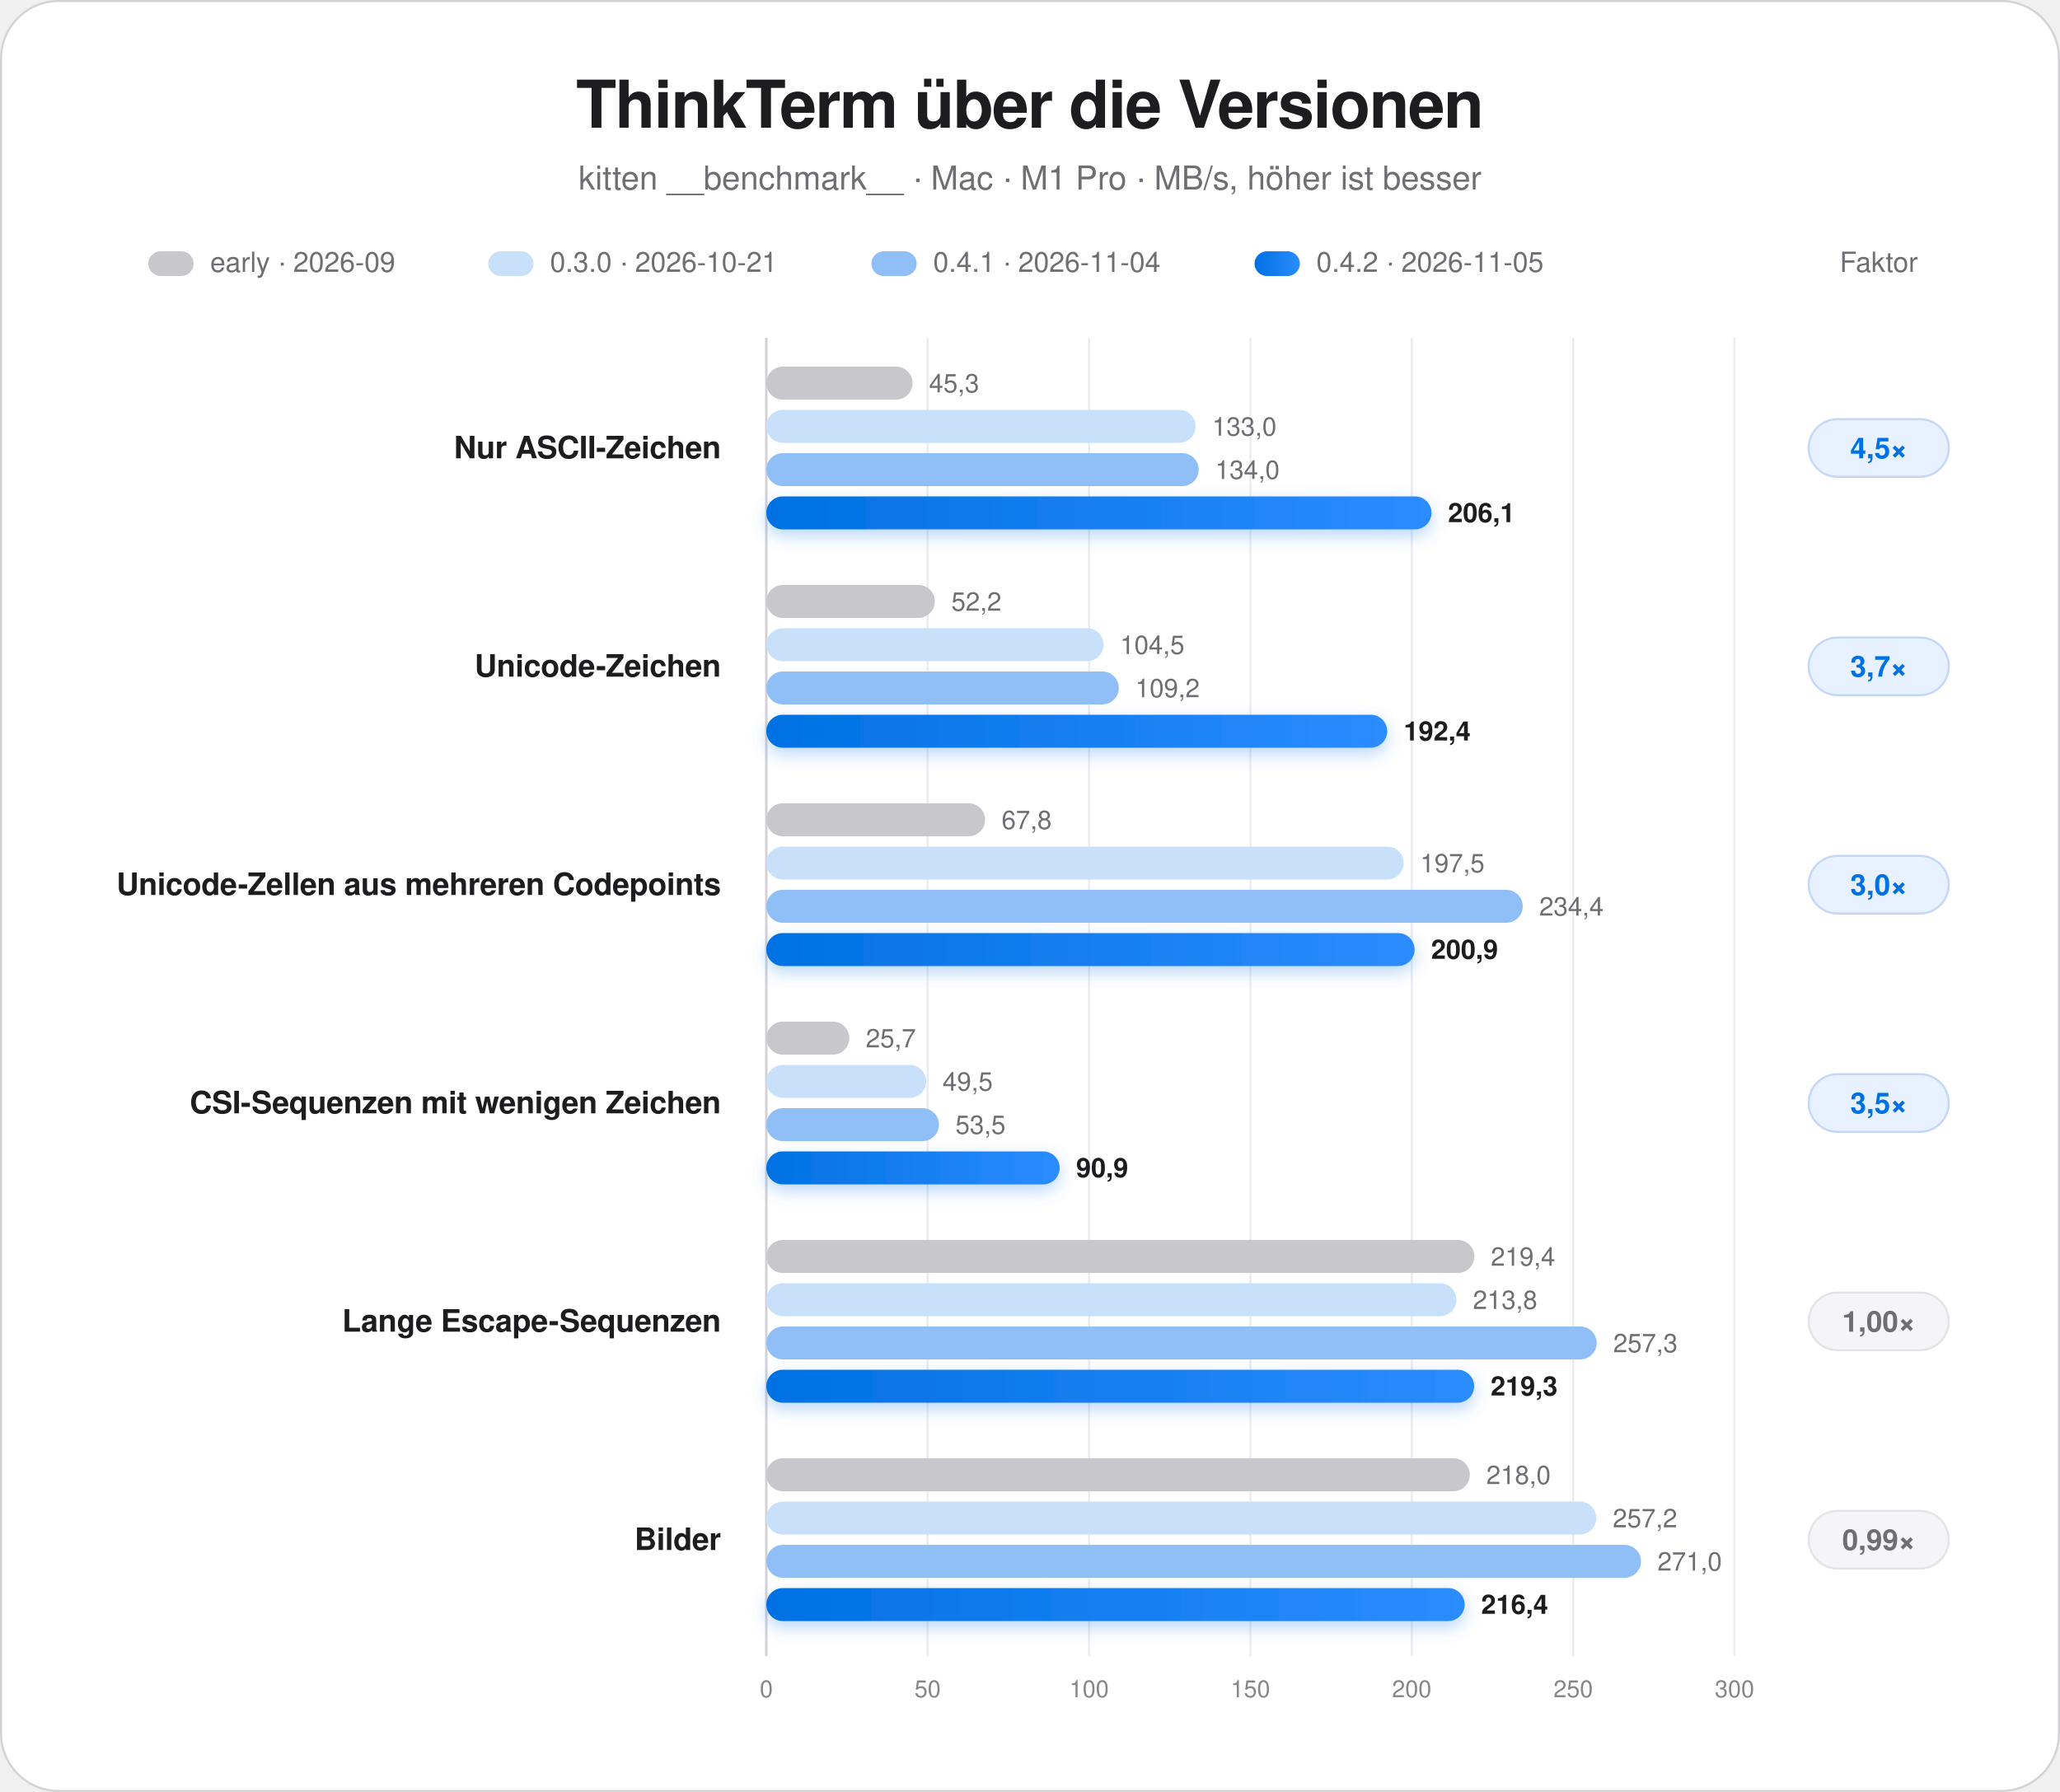
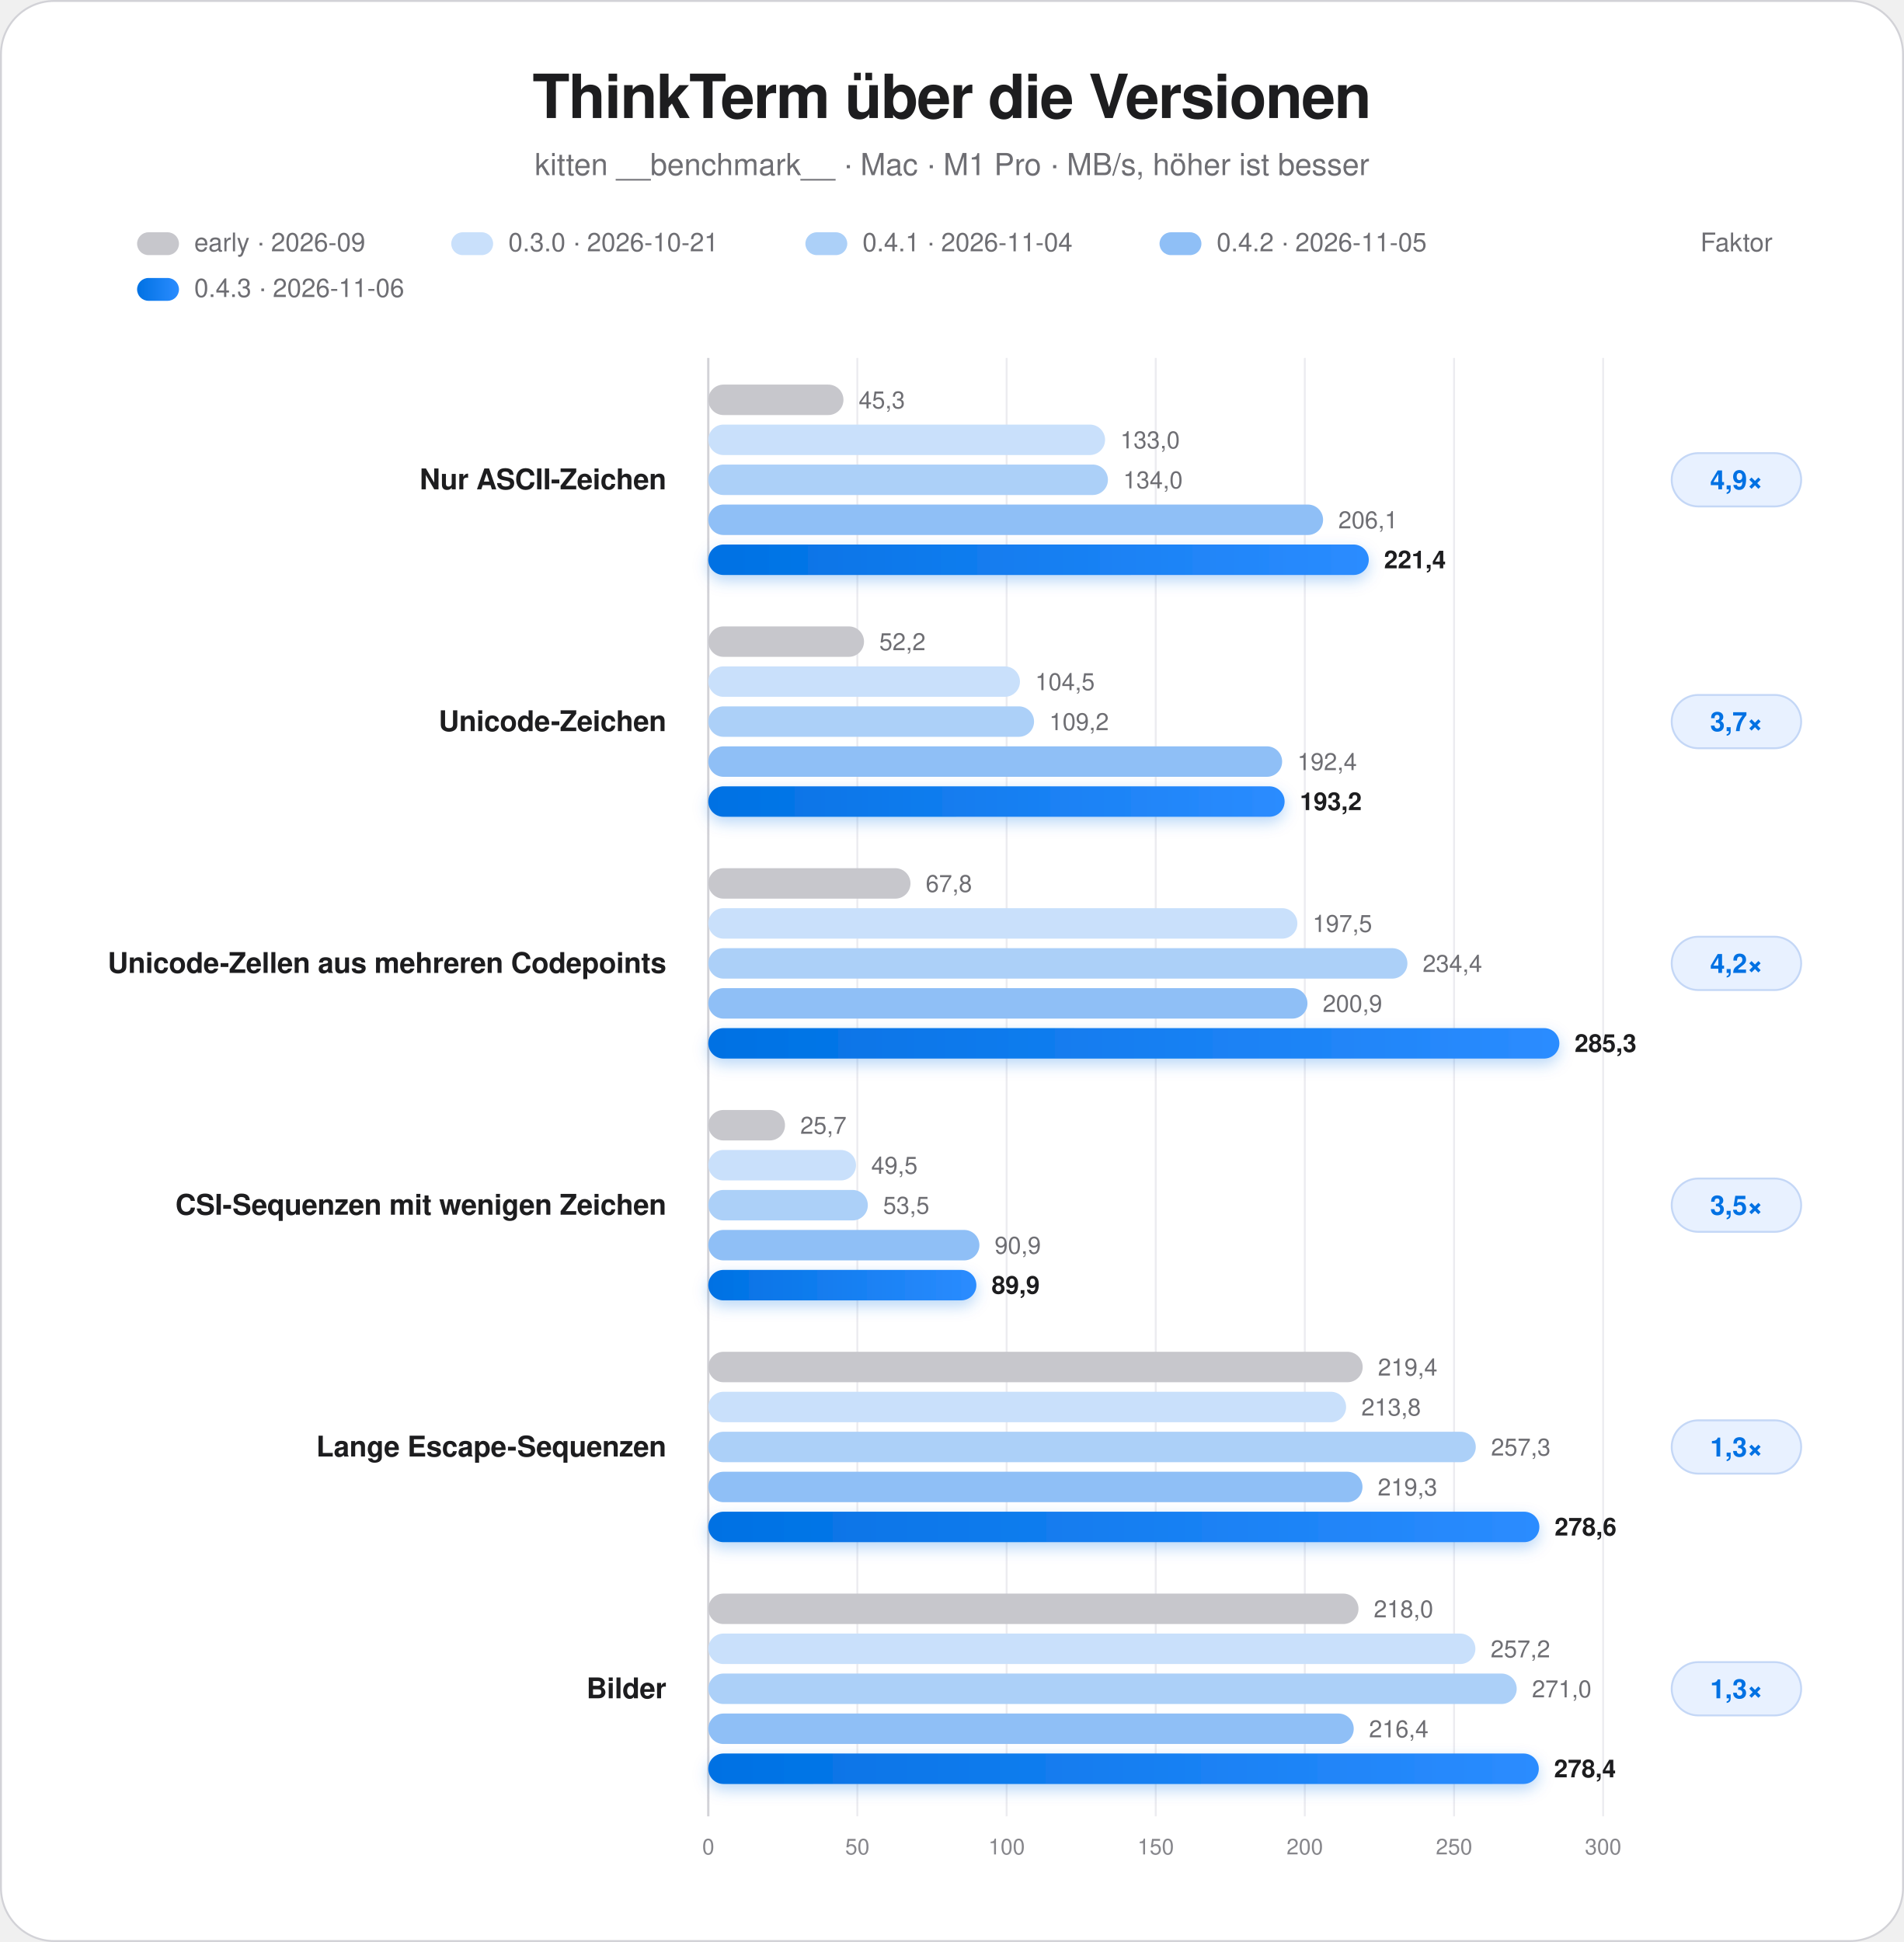
- <svg xmlns="http://www.w3.org/2000/svg" viewBox="0 0 1000 870" width="1000" height="870" role="img" aria-labelledby="t d">
+ <svg xmlns="http://www.w3.org/2000/svg" viewBox="0 0 1000 1020" width="1000" height="1020" role="img" aria-labelledby="t d">
  <defs>
    <linearGradient id="ours" x1="0" y1="0" x2="1" y2="0">
      <stop offset="0" stop-color="#0071e3" />
      <stop offset="1" stop-color="#2b8cff" />
    </linearGradient>
    <filter id="glow" x="-10%" y="-80%" width="120%" height="300%">
      <feDropShadow dx="0" dy="3" stdDeviation="4" flood-color="#0071e3" flood-opacity="0.28" />
    </filter>
  </defs>
  <style>
text { font-family: -apple-system, BlinkMacSystemFont, 'SF Pro Display', 'SF Pro Text', 'Segoe UI', 'Helvetica Neue', Helvetica, Arial, sans-serif; fill: #1d1d1f; }
.headline { font-size: 32px; font-weight: 700; letter-spacing: -0.6px; }
.subhead { font-size: 16px; fill: #6e6e73; }
.label { font-size: 15px; font-weight: 600; letter-spacing: -0.1px; }
.legend { font-size: 13.5px; font-weight: 500; fill: #6e6e73; }
.val-ours { font-size: 13px; font-weight: 700; }
.val-theirs { font-size: 12.5px; font-weight: 500; fill: #6e6e73; }
.tick { font-size: 11.5px; fill: #86868b; }
.caption { font-size: 13px; font-weight: 500; fill: #86868b; }
.grid { stroke: #ececf0; stroke-width: 1; }
.axis { stroke: #d2d2d7; stroke-width: 1.2; }
.ours { fill: url(#ours); }
.ours-bar { fill: url(#ours); filter: url(#glow); }
.theirs { fill: #c7c7cc; }
.mid0 { fill: #c9e0fb; }
- .mid1 { fill: #8fbff6; }
+ .mid1 { fill: #acd0f8; }
+ .mid2 { fill: #8fbff6; }
.win { fill: #e8f1ff; stroke: #c4d7f6; }
.win-t { font-size: 14px; font-weight: 700; fill: #0071e3; }
.even { fill: #f5f5f7; stroke: #e3e3e8; }
.even-t { font-size: 14px; font-weight: 700; fill: #6e6e73; }
</style>
-   <rect x="0.5" y="0.5" width="999" height="869" rx="28" fill="#ffffff" stroke="#d2d2d7" />
+   <rect x="0.5" y="0.5" width="999" height="1019" rx="28" fill="#ffffff" stroke="#d2d2d7" />
  <text x="500" y="62" class="headline" text-anchor="middle">ThinkTerm über die Versionen</text>
  <text x="500" y="92" class="subhead" text-anchor="middle">kitten __benchmark__ · Mac · M1 Pro · MB/s, höher ist besser</text>
  <rect x="72" y="122" width="22" height="12" rx="6" class="theirs" />
  <text x="102" y="132" class="legend">early · 2026-09</text>
  <rect x="237" y="122" width="22" height="12" rx="6" class="mid0" />
  <text x="267" y="132" class="legend">0.3.0 · 2026-10-21</text>
  <rect x="423" y="122" width="22" height="12" rx="6" class="mid1" />
  <text x="453" y="132" class="legend">0.4.1 · 2026-11-04</text>
-   <rect x="609" y="122" width="22" height="12" rx="6" class="ours" />
+   <rect x="609" y="122" width="22" height="12" rx="6" class="mid2" />
  <text x="639" y="132" class="legend">0.4.2 · 2026-11-05</text>
+   <rect x="72" y="146" width="22" height="12" rx="6" class="ours" />
+   <text x="102" y="156" class="legend">0.4.3 · 2026-11-06</text>
  <text x="912" y="132" class="legend" text-anchor="middle">Faktor</text>
-   <line x1="450.3" y1="164" x2="450.3" y2="804" class="grid" />
-   <text x="450.3" y="824" class="tick" text-anchor="middle">50</text>
-   <line x1="528.7" y1="164" x2="528.7" y2="804" class="grid" />
-   <text x="528.7" y="824" class="tick" text-anchor="middle">100</text>
-   <line x1="607.0" y1="164" x2="607.0" y2="804" class="grid" />
-   <text x="607.0" y="824" class="tick" text-anchor="middle">150</text>
-   <line x1="685.3" y1="164" x2="685.3" y2="804" class="grid" />
-   <text x="685.3" y="824" class="tick" text-anchor="middle">200</text>
-   <line x1="763.7" y1="164" x2="763.7" y2="804" class="grid" />
-   <text x="763.7" y="824" class="tick" text-anchor="middle">250</text>
-   <line x1="842.0" y1="164" x2="842.0" y2="804" class="grid" />
-   <text x="842.0" y="824" class="tick" text-anchor="middle">300</text>
-   <line x1="372" y1="164" x2="372" y2="804" class="axis" />
-   <text x="372" y="824" class="tick" text-anchor="middle">0</text>
-   <text x="350" y="222.5" class="label" text-anchor="end">Nur ASCII-Zeichen</text>
-   <rect x="372" y="178" width="71.0" height="16" rx="8.0" class="theirs" />
-   <text x="451.0" y="190.5" class="val-theirs">45,3</text>
-   <rect x="372" y="199" width="208.4" height="16" rx="8.0" class="mid0" />
-   <text x="588.4" y="211.5" class="val-theirs">133,0</text>
-   <rect x="372" y="220" width="209.9" height="16" rx="8.0" class="mid1" />
-   <text x="589.9" y="232.5" class="val-theirs">134,0</text>
-   <rect x="372" y="241" width="322.9" height="16" rx="8.0" class="ours-bar" />
-   <text x="702.9" y="253.5" class="val-ours">206,1</text>
-   <rect x="878" y="203.5" width="68" height="28" rx="14" class="win" />
-   <text x="912" y="222.5" class="win-t" text-anchor="middle">4,5×</text>
-   <text x="350" y="328.5" class="label" text-anchor="end">Unicode-Zeichen</text>
-   <rect x="372" y="284" width="81.8" height="16" rx="8.0" class="theirs" />
-   <text x="461.8" y="296.5" class="val-theirs">52,2</text>
-   <rect x="372" y="305" width="163.7" height="16" rx="8.0" class="mid0" />
-   <text x="543.7" y="317.5" class="val-theirs">104,5</text>
-   <rect x="372" y="326" width="171.1" height="16" rx="8.0" class="mid1" />
-   <text x="551.1" y="338.5" class="val-theirs">109,2</text>
-   <rect x="372" y="347" width="301.4" height="16" rx="8.0" class="ours-bar" />
-   <text x="681.4" y="359.5" class="val-ours">192,4</text>
-   <rect x="878" y="309.5" width="68" height="28" rx="14" class="win" />
-   <text x="912" y="328.5" class="win-t" text-anchor="middle">3,7×</text>
-   <text x="350" y="434.5" class="label" text-anchor="end">Unicode-Zellen aus mehreren Codepoints</text>
-   <rect x="372" y="390" width="106.2" height="16" rx="8.0" class="theirs" />
-   <text x="486.2" y="402.5" class="val-theirs">67,8</text>
-   <rect x="372" y="411" width="309.4" height="16" rx="8.0" class="mid0" />
-   <text x="689.4" y="423.5" class="val-theirs">197,5</text>
-   <rect x="372" y="432" width="367.2" height="16" rx="8.0" class="mid1" />
-   <text x="747.2" y="444.5" class="val-theirs">234,4</text>
-   <rect x="372" y="453" width="314.7" height="16" rx="8.0" class="ours-bar" />
-   <text x="694.7" y="465.5" class="val-ours">200,9</text>
-   <rect x="878" y="415.5" width="68" height="28" rx="14" class="win" />
-   <text x="912" y="434.5" class="win-t" text-anchor="middle">3,0×</text>
-   <text x="350" y="540.5" class="label" text-anchor="end">CSI-Sequenzen mit wenigen Zeichen</text>
-   <rect x="372" y="496" width="40.3" height="16" rx="8.0" class="theirs" />
-   <text x="420.3" y="508.5" class="val-theirs">25,7</text>
-   <rect x="372" y="517" width="77.6" height="16" rx="8.0" class="mid0" />
-   <text x="457.6" y="529.5" class="val-theirs">49,5</text>
-   <rect x="372" y="538" width="83.8" height="16" rx="8.0" class="mid1" />
-   <text x="463.8" y="550.5" class="val-theirs">53,5</text>
-   <rect x="372" y="559" width="142.4" height="16" rx="8.0" class="ours-bar" />
-   <text x="522.4" y="571.5" class="val-ours">90,9</text>
-   <rect x="878" y="521.5" width="68" height="28" rx="14" class="win" />
-   <text x="912" y="540.5" class="win-t" text-anchor="middle">3,5×</text>
-   <text x="350" y="646.5" class="label" text-anchor="end">Lange Escape-Sequenzen</text>
-   <rect x="372" y="602" width="343.7" height="16" rx="8.0" class="theirs" />
-   <text x="723.7" y="614.5" class="val-theirs">219,4</text>
-   <rect x="372" y="623" width="335.0" height="16" rx="8.0" class="mid0" />
-   <text x="715.0" y="635.5" class="val-theirs">213,8</text>
-   <rect x="372" y="644" width="403.1" height="16" rx="8.0" class="mid1" />
-   <text x="783.1" y="656.5" class="val-theirs">257,3</text>
-   <rect x="372" y="665" width="343.6" height="16" rx="8.0" class="ours-bar" />
-   <text x="723.6" y="677.5" class="val-ours">219,3</text>
-   <rect x="878" y="627.5" width="68" height="28" rx="14" class="even" />
-   <text x="912" y="646.5" class="even-t" text-anchor="middle">1,00×</text>
-   <text x="350" y="752.5" class="label" text-anchor="end">Bilder</text>
-   <rect x="372" y="708" width="341.5" height="16" rx="8.0" class="theirs" />
-   <text x="721.5" y="720.5" class="val-theirs">218,0</text>
-   <rect x="372" y="729" width="402.9" height="16" rx="8.0" class="mid0" />
-   <text x="782.9" y="741.5" class="val-theirs">257,2</text>
-   <rect x="372" y="750" width="424.6" height="16" rx="8.0" class="mid1" />
-   <text x="804.6" y="762.5" class="val-theirs">271,0</text>
-   <rect x="372" y="771" width="339.0" height="16" rx="8.0" class="ours-bar" />
-   <text x="719.0" y="783.5" class="val-ours">216,4</text>
-   <rect x="878" y="733.5" width="68" height="28" rx="14" class="even" />
-   <text x="912" y="752.5" class="even-t" text-anchor="middle">0,99×</text>
+   <line x1="450.3" y1="188" x2="450.3" y2="954" class="grid" />
+   <text x="450.3" y="974" class="tick" text-anchor="middle">50</text>
+   <line x1="528.7" y1="188" x2="528.7" y2="954" class="grid" />
+   <text x="528.7" y="974" class="tick" text-anchor="middle">100</text>
+   <line x1="607.0" y1="188" x2="607.0" y2="954" class="grid" />
+   <text x="607.0" y="974" class="tick" text-anchor="middle">150</text>
+   <line x1="685.3" y1="188" x2="685.3" y2="954" class="grid" />
+   <text x="685.3" y="974" class="tick" text-anchor="middle">200</text>
+   <line x1="763.7" y1="188" x2="763.7" y2="954" class="grid" />
+   <text x="763.7" y="974" class="tick" text-anchor="middle">250</text>
+   <line x1="842.0" y1="188" x2="842.0" y2="954" class="grid" />
+   <text x="842.0" y="974" class="tick" text-anchor="middle">300</text>
+   <line x1="372" y1="188" x2="372" y2="954" class="axis" />
+   <text x="372" y="974" class="tick" text-anchor="middle">0</text>
+   <text x="350" y="257.0" class="label" text-anchor="end">Nur ASCII-Zeichen</text>
+   <rect x="372" y="202" width="71.0" height="16" rx="8.0" class="theirs" />
+   <text x="451.0" y="214.5" class="val-theirs">45,3</text>
+   <rect x="372" y="223" width="208.4" height="16" rx="8.0" class="mid0" />
+   <text x="588.4" y="235.5" class="val-theirs">133,0</text>
+   <rect x="372" y="244" width="209.9" height="16" rx="8.0" class="mid1" />
+   <text x="589.9" y="256.5" class="val-theirs">134,0</text>
+   <rect x="372" y="265" width="322.9" height="16" rx="8.0" class="mid2" />
+   <text x="702.9" y="277.5" class="val-theirs">206,1</text>
+   <rect x="372" y="286" width="346.9" height="16" rx="8.0" class="ours-bar" />
+   <text x="726.9" y="298.5" class="val-ours">221,4</text>
+   <rect x="878" y="238.0" width="68" height="28" rx="14" class="win" />
+   <text x="912" y="257.0" class="win-t" text-anchor="middle">4,9×</text>
+   <text x="350" y="384.0" class="label" text-anchor="end">Unicode-Zeichen</text>
+   <rect x="372" y="329" width="81.8" height="16" rx="8.0" class="theirs" />
+   <text x="461.8" y="341.5" class="val-theirs">52,2</text>
+   <rect x="372" y="350" width="163.7" height="16" rx="8.0" class="mid0" />
+   <text x="543.7" y="362.5" class="val-theirs">104,5</text>
+   <rect x="372" y="371" width="171.1" height="16" rx="8.0" class="mid1" />
+   <text x="551.1" y="383.5" class="val-theirs">109,2</text>
+   <rect x="372" y="392" width="301.4" height="16" rx="8.0" class="mid2" />
+   <text x="681.4" y="404.5" class="val-theirs">192,4</text>
+   <rect x="372" y="413" width="302.7" height="16" rx="8.0" class="ours-bar" />
+   <text x="682.7" y="425.5" class="val-ours">193,2</text>
+   <rect x="878" y="365.0" width="68" height="28" rx="14" class="win" />
+   <text x="912" y="384.0" class="win-t" text-anchor="middle">3,7×</text>
+   <text x="350" y="511.0" class="label" text-anchor="end">Unicode-Zellen aus mehreren Codepoints</text>
+   <rect x="372" y="456" width="106.2" height="16" rx="8.0" class="theirs" />
+   <text x="486.2" y="468.5" class="val-theirs">67,8</text>
+   <rect x="372" y="477" width="309.4" height="16" rx="8.0" class="mid0" />
+   <text x="689.4" y="489.5" class="val-theirs">197,5</text>
+   <rect x="372" y="498" width="367.2" height="16" rx="8.0" class="mid1" />
+   <text x="747.2" y="510.5" class="val-theirs">234,4</text>
+   <rect x="372" y="519" width="314.7" height="16" rx="8.0" class="mid2" />
+   <text x="694.7" y="531.5" class="val-theirs">200,9</text>
+   <rect x="372" y="540" width="447.0" height="16" rx="8.0" class="ours-bar" />
+   <text x="827.0" y="552.5" class="val-ours">285,3</text>
+   <rect x="878" y="492.0" width="68" height="28" rx="14" class="win" />
+   <text x="912" y="511.0" class="win-t" text-anchor="middle">4,2×</text>
+   <text x="350" y="638.0" class="label" text-anchor="end">CSI-Sequenzen mit wenigen Zeichen</text>
+   <rect x="372" y="583" width="40.3" height="16" rx="8.0" class="theirs" />
+   <text x="420.3" y="595.5" class="val-theirs">25,7</text>
+   <rect x="372" y="604" width="77.6" height="16" rx="8.0" class="mid0" />
+   <text x="457.6" y="616.5" class="val-theirs">49,5</text>
+   <rect x="372" y="625" width="83.8" height="16" rx="8.0" class="mid1" />
+   <text x="463.8" y="637.5" class="val-theirs">53,5</text>
+   <rect x="372" y="646" width="142.4" height="16" rx="8.0" class="mid2" />
+   <text x="522.4" y="658.5" class="val-theirs">90,9</text>
+   <rect x="372" y="667" width="140.8" height="16" rx="8.0" class="ours-bar" />
+   <text x="520.8" y="679.5" class="val-ours">89,9</text>
+   <rect x="878" y="619.0" width="68" height="28" rx="14" class="win" />
+   <text x="912" y="638.0" class="win-t" text-anchor="middle">3,5×</text>
+   <text x="350" y="765.0" class="label" text-anchor="end">Lange Escape-Sequenzen</text>
+   <rect x="372" y="710" width="343.7" height="16" rx="8.0" class="theirs" />
+   <text x="723.7" y="722.5" class="val-theirs">219,4</text>
+   <rect x="372" y="731" width="335.0" height="16" rx="8.0" class="mid0" />
+   <text x="715.0" y="743.5" class="val-theirs">213,8</text>
+   <rect x="372" y="752" width="403.1" height="16" rx="8.0" class="mid1" />
+   <text x="783.1" y="764.5" class="val-theirs">257,3</text>
+   <rect x="372" y="773" width="343.6" height="16" rx="8.0" class="mid2" />
+   <text x="723.6" y="785.5" class="val-theirs">219,3</text>
+   <rect x="372" y="794" width="436.5" height="16" rx="8.0" class="ours-bar" />
+   <text x="816.5" y="806.5" class="val-ours">278,6</text>
+   <rect x="878" y="746.0" width="68" height="28" rx="14" class="win" />
+   <text x="912" y="765.0" class="win-t" text-anchor="middle">1,3×</text>
+   <text x="350" y="892.0" class="label" text-anchor="end">Bilder</text>
+   <rect x="372" y="837" width="341.5" height="16" rx="8.0" class="theirs" />
+   <text x="721.5" y="849.5" class="val-theirs">218,0</text>
+   <rect x="372" y="858" width="402.9" height="16" rx="8.0" class="mid0" />
+   <text x="782.9" y="870.5" class="val-theirs">257,2</text>
+   <rect x="372" y="879" width="424.6" height="16" rx="8.0" class="mid1" />
+   <text x="804.6" y="891.5" class="val-theirs">271,0</text>
+   <rect x="372" y="900" width="339.0" height="16" rx="8.0" class="mid2" />
+   <text x="719.0" y="912.5" class="val-theirs">216,4</text>
+   <rect x="372" y="921" width="436.2" height="16" rx="8.0" class="ours-bar" />
+   <text x="816.2" y="933.5" class="val-ours">278,4</text>
+   <rect x="878" y="873.0" width="68" height="28" rx="14" class="win" />
+   <text x="912" y="892.0" class="win-t" text-anchor="middle">1,3×</text>
</svg>
